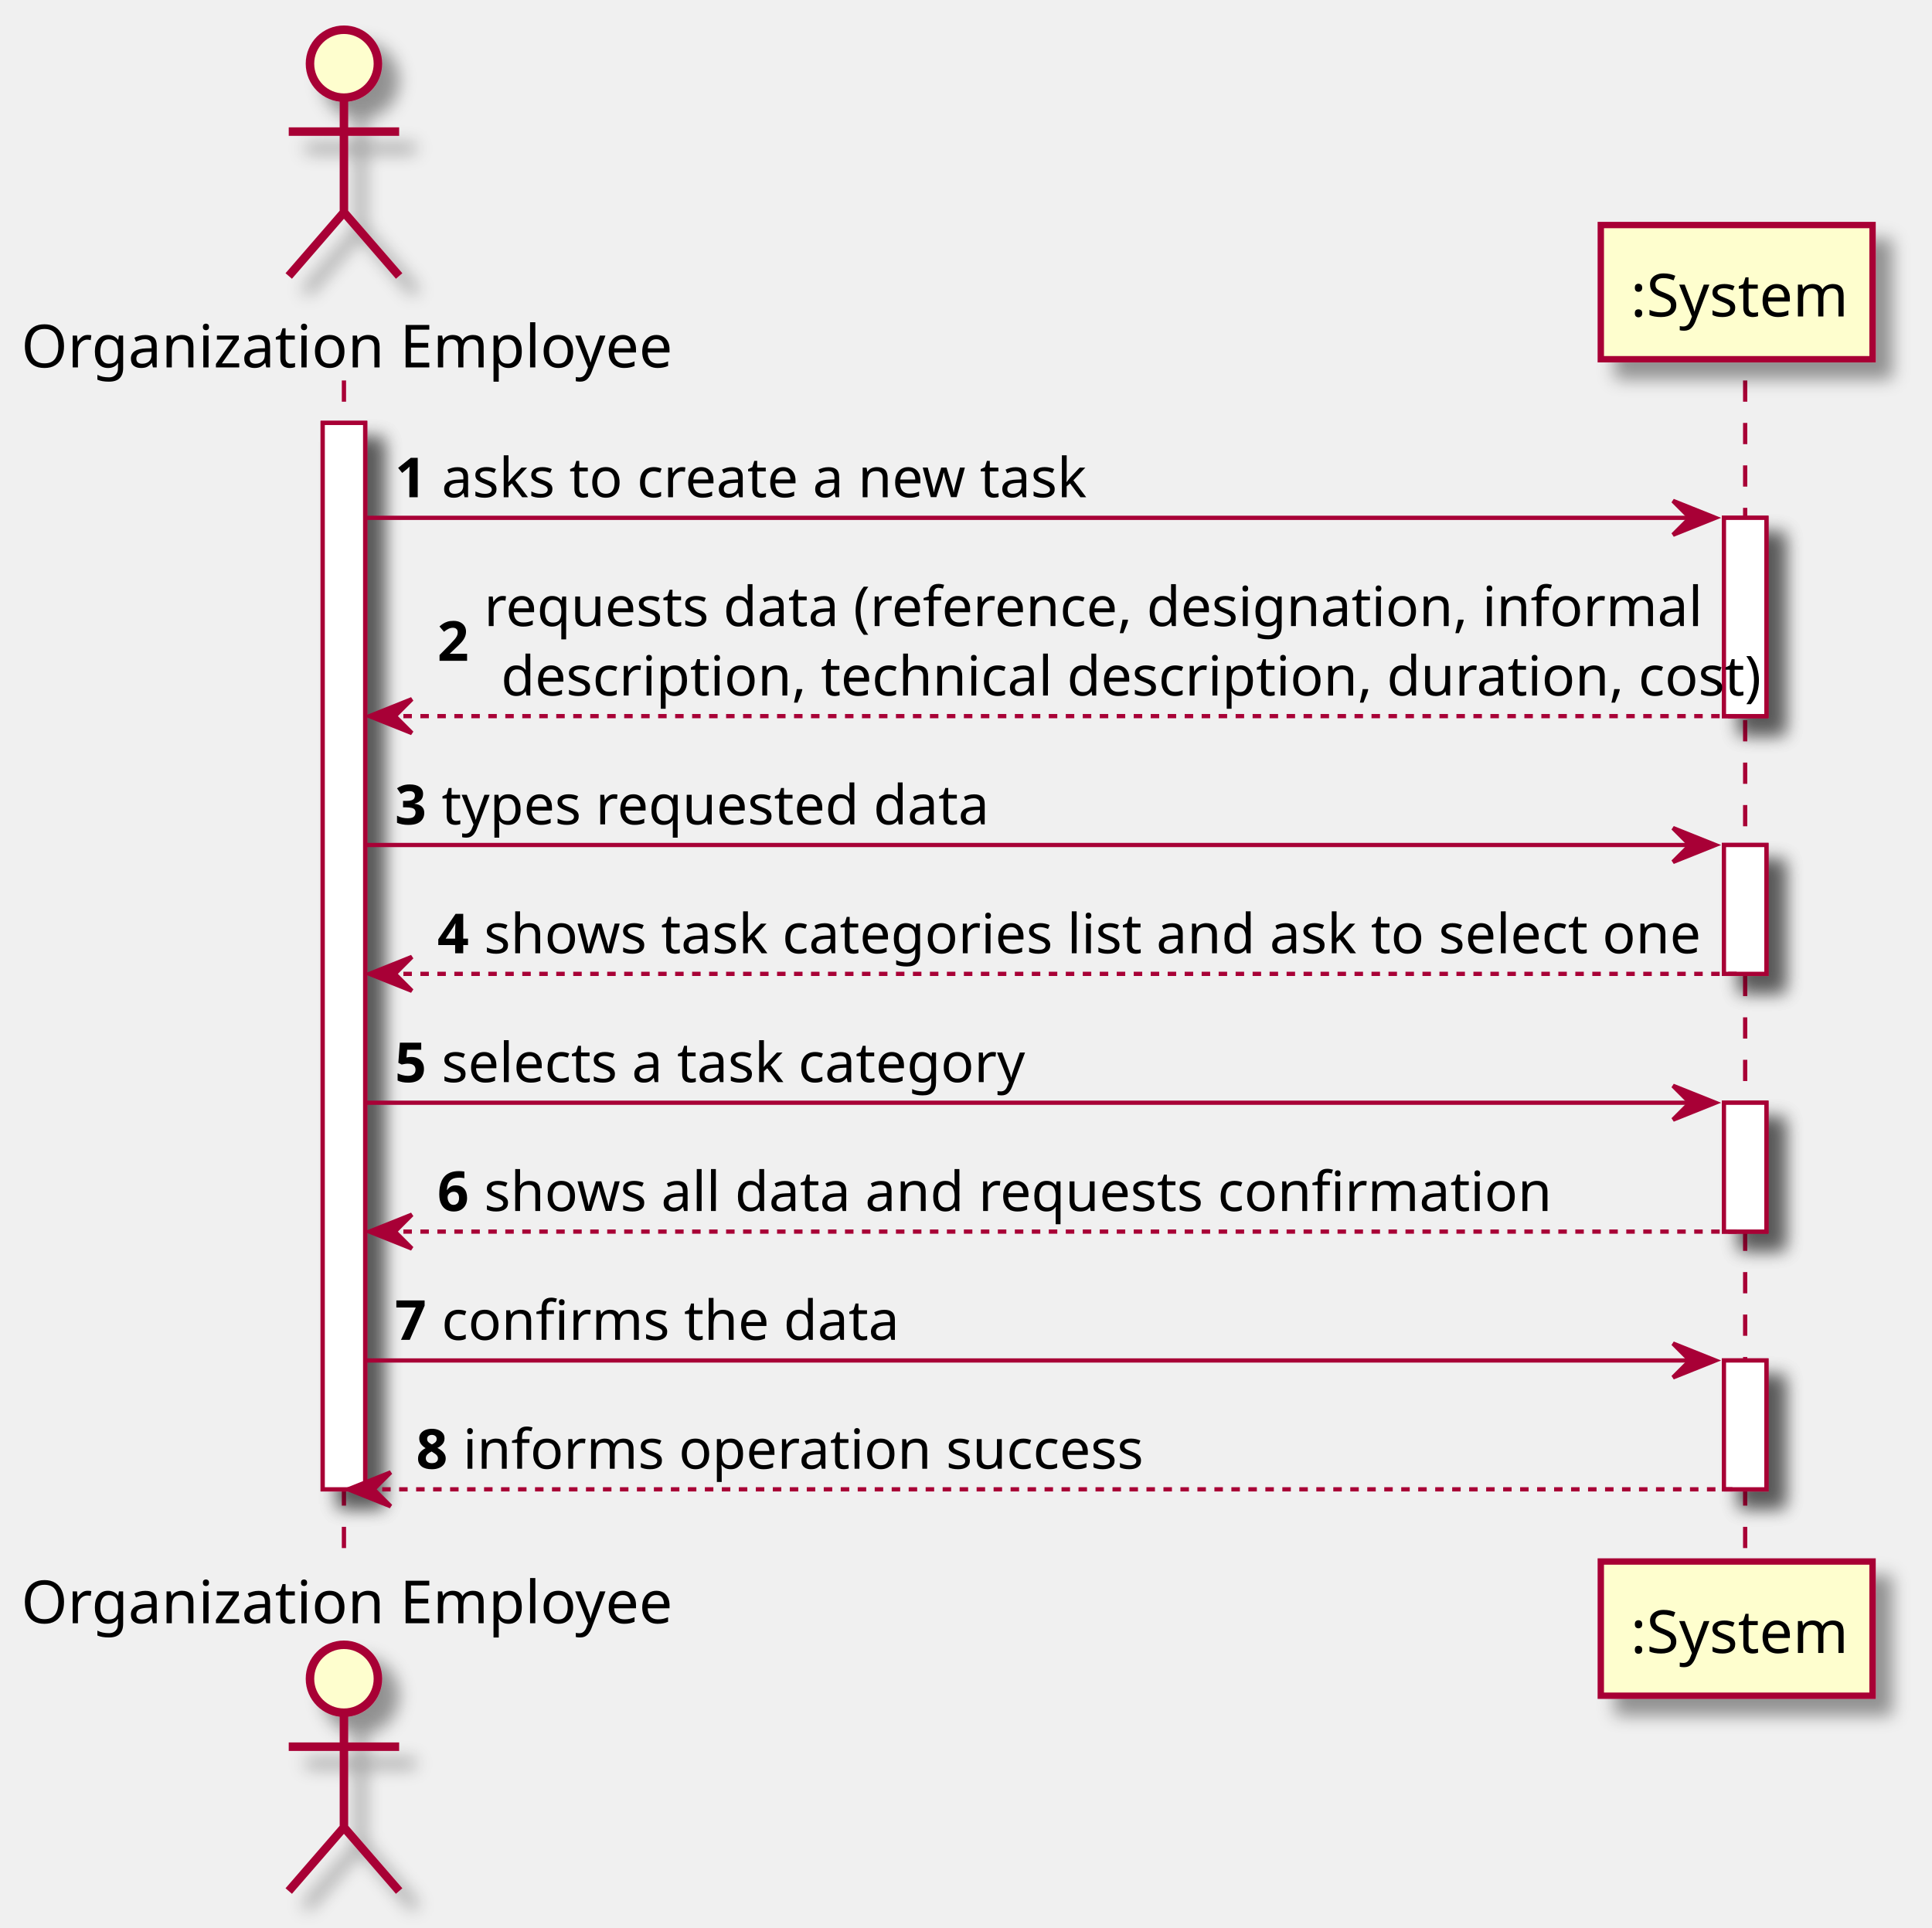
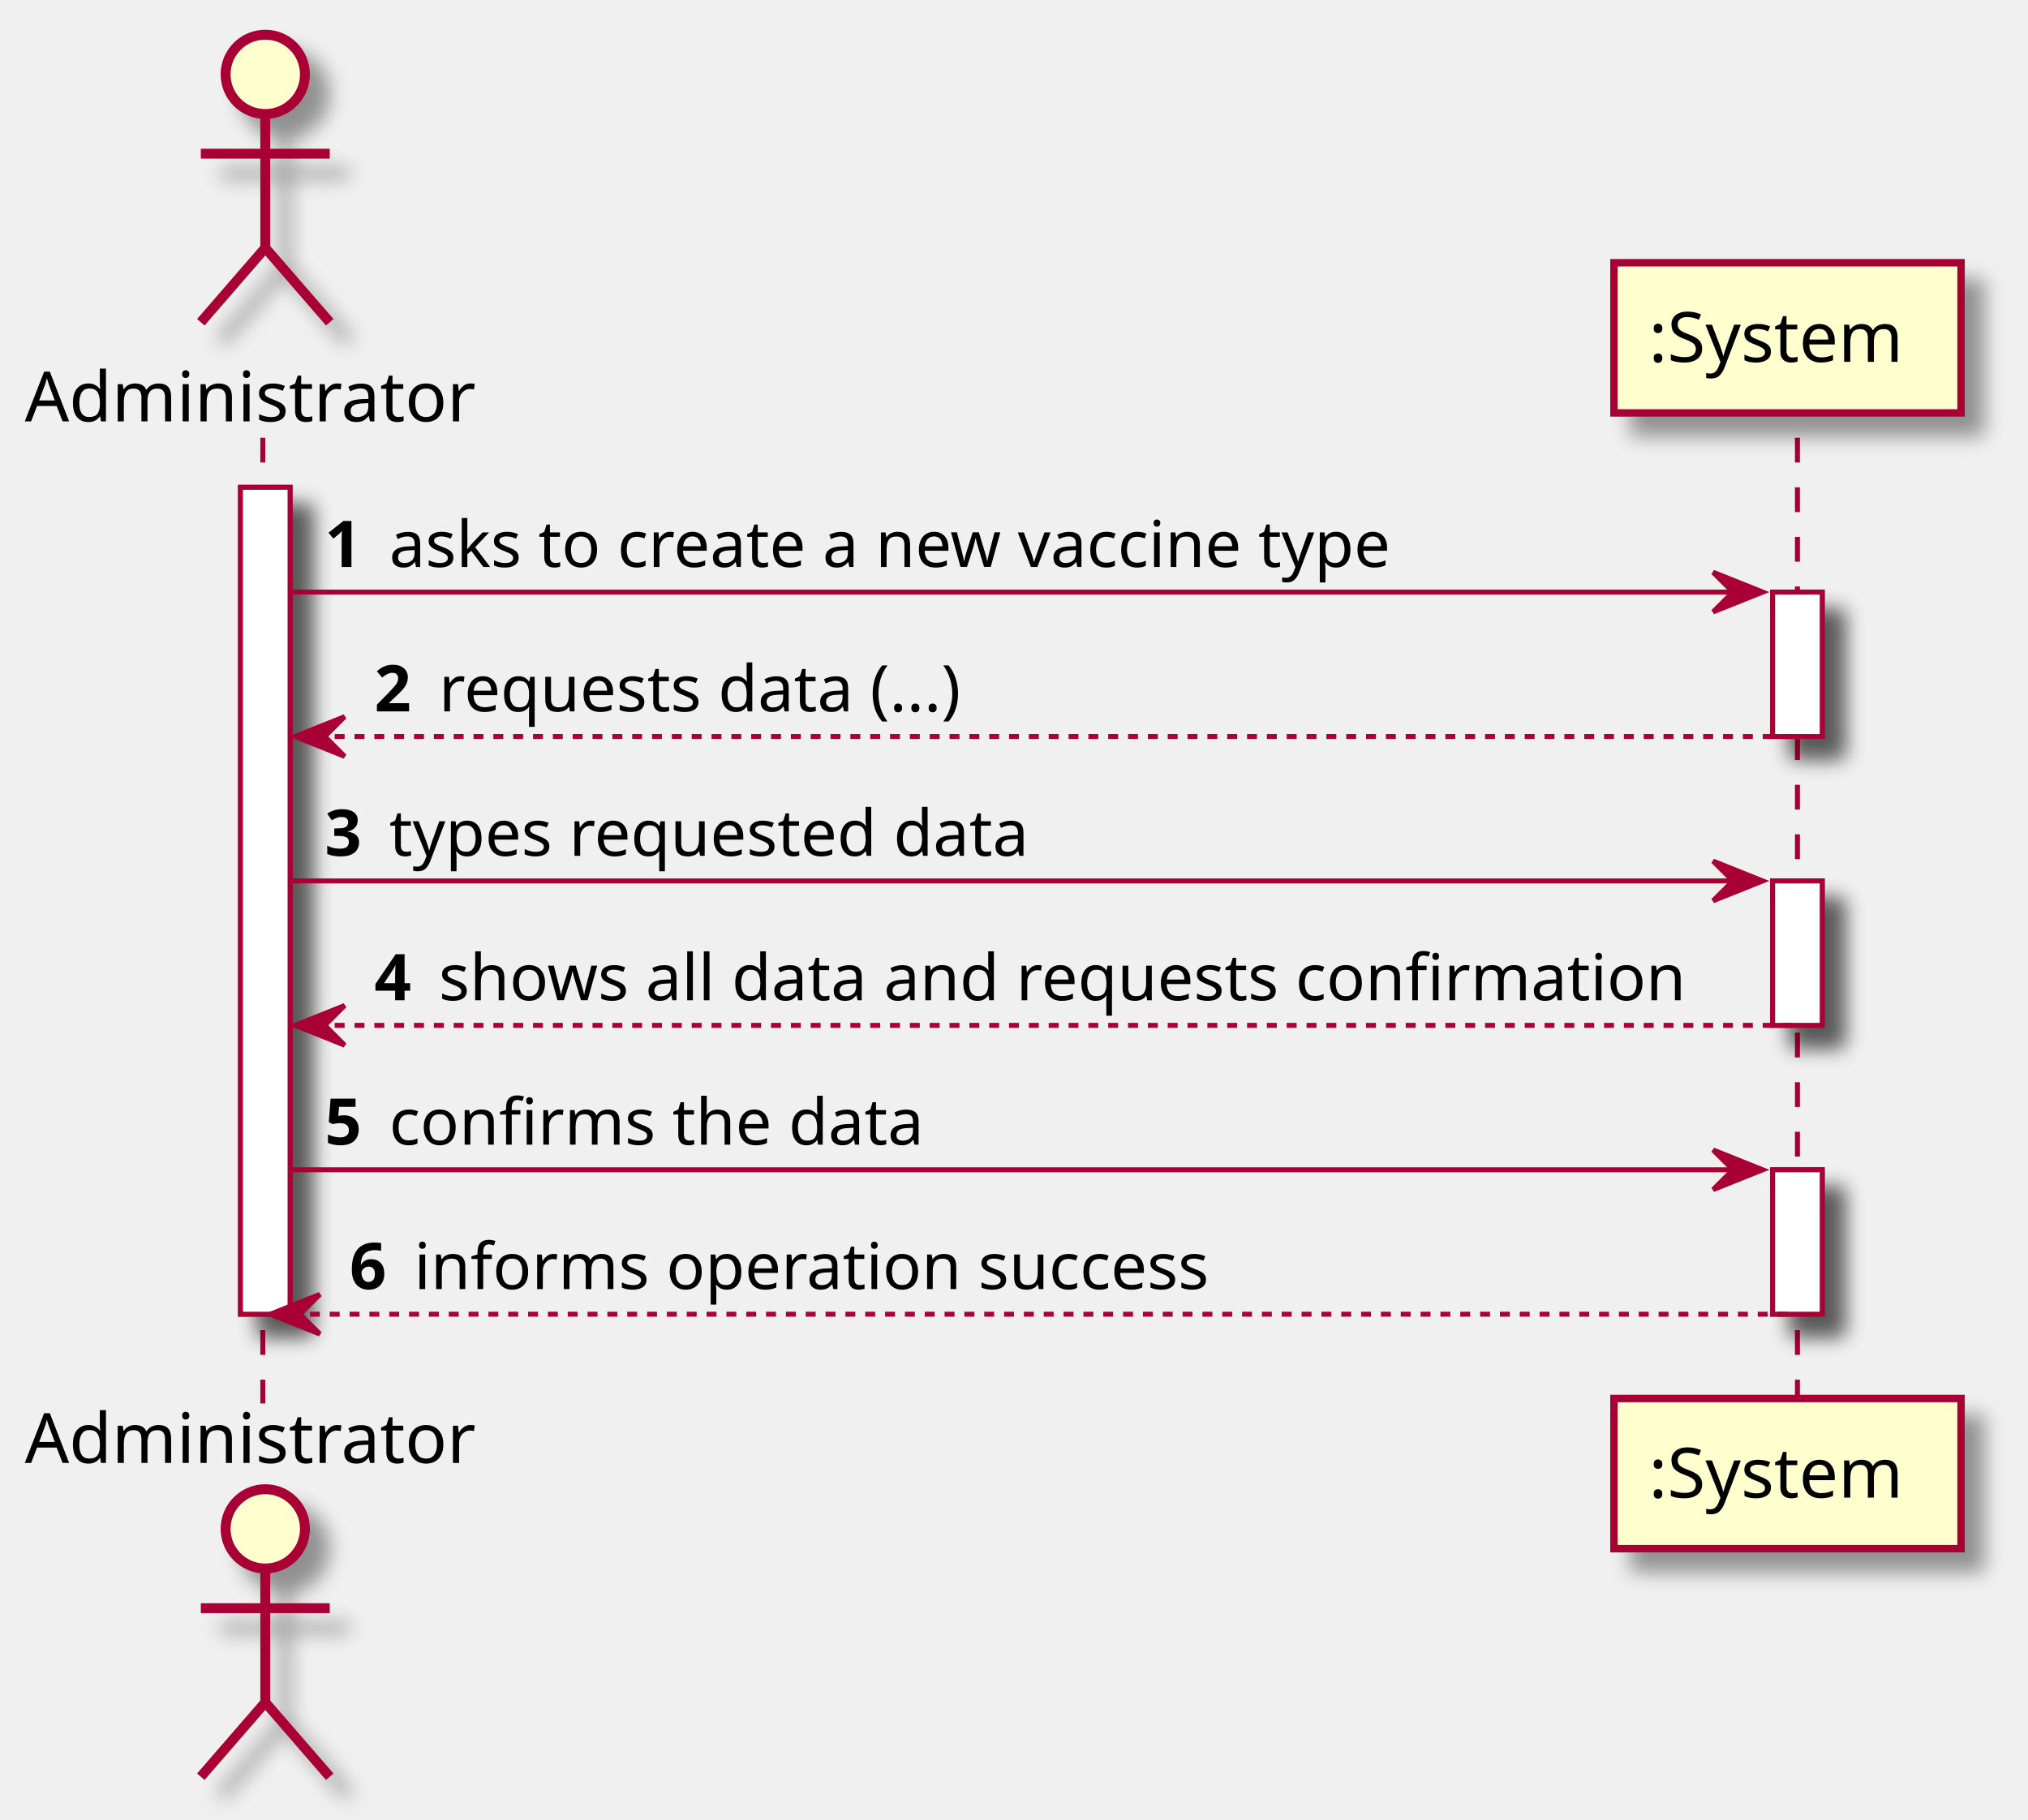
- <svg xmlns="http://www.w3.org/2000/svg" contentScriptType="application/ecmascript" contentStyleType="text/css" height="454px" preserveAspectRatio="none" style="width:455px;height:454px;background:#FFFFFF;" version="1.1" viewBox="0 0 455 454" width="455px" zoomAndPan="magnify">
+ <svg xmlns="http://www.w3.org/2000/svg" contentScriptType="application/ecmascript" contentStyleType="text/css" height="367px" preserveAspectRatio="none" style="width:409px;height:367px;background:#FFFFFF;" version="1.1" viewBox="0 0 409 367" width="409px" zoomAndPan="magnify">
  <defs>
-     <filter height="300%" id="f1247hksz2hac6" width="300%" x="-1" y="-1">
+     <filter height="300%" id="f9a5j005c1f8n" width="300%" x="-1" y="-1">
      <feGaussianBlur result="blurOut" stdDeviation="2.0" />
      <feColorMatrix in="blurOut" result="blurOut2" type="matrix" values="0 0 0 0 0 0 0 0 0 0 0 0 0 0 0 0 0 0 .4 0" />
      <feOffset dx="4.0" dy="4.0" in="blurOut2" result="blurOut3" />
      <feBlend in="SourceGraphic" in2="blurOut3" mode="normal" />
    </filter>
  </defs>
  <g>
-     <rect fill="#FFFFFF" filter="url(#f1247hksz2hac6)" height="251.164" style="stroke:#A80036;stroke-width:1.0;" width="10" x="76" y="99.609" />
-     <rect fill="#FFFFFF" filter="url(#f1247hksz2hac6)" height="46.703" style="stroke:#A80036;stroke-width:1.0;" width="10" x="406" y="121.961" />
-     <rect fill="#FFFFFF" filter="url(#f1247hksz2hac6)" height="30.352" style="stroke:#A80036;stroke-width:1.0;" width="10" x="406" y="199.016" />
-     <rect fill="#FFFFFF" filter="url(#f1247hksz2hac6)" height="30.352" style="stroke:#A80036;stroke-width:1.0;" width="10" x="406" y="259.719" />
-     <rect fill="#FFFFFF" filter="url(#f1247hksz2hac6)" height="30.352" style="stroke:#A80036;stroke-width:1.0;" width="10" x="406" y="320.422" />
-     <line style="stroke:#A80036;stroke-width:1.0;stroke-dasharray:5.0,5.0;" x1="81" x2="81" y1="89.609" y2="368.773" />
-     <line style="stroke:#A80036;stroke-width:1.0;stroke-dasharray:5.0,5.0;" x1="411" x2="411" y1="89.609" y2="368.773" />
-     <text fill="#000000" font-family="sans-serif" font-size="14" lengthAdjust="spacing" textLength="146" x="5" y="86.533">Organization Employee</text>
-     <ellipse cx="81" cy="15" fill="#FEFECE" filter="url(#f1247hksz2hac6)" rx="8" ry="8" style="stroke:#A80036;stroke-width:2.0;" />
-     <path d="M81,23 L81,50 M68,31 L94,31 M81,50 L68,65 M81,50 L94,65 " fill="none" filter="url(#f1247hksz2hac6)" style="stroke:#A80036;stroke-width:2.0;" />
-     <text fill="#000000" font-family="sans-serif" font-size="14" lengthAdjust="spacing" textLength="146" x="5" y="382.307">Organization Employee</text>
-     <ellipse cx="81" cy="395.383" fill="#FEFECE" filter="url(#f1247hksz2hac6)" rx="8" ry="8" style="stroke:#A80036;stroke-width:2.0;" />
-     <path d="M81,403.383 L81,430.383 M68,411.383 L94,411.383 M81,430.383 L68,445.383 M81,430.383 L94,445.383 " fill="none" filter="url(#f1247hksz2hac6)" style="stroke:#A80036;stroke-width:2.0;" />
-     <rect fill="#FEFECE" filter="url(#f1247hksz2hac6)" height="31.609" style="stroke:#A80036;stroke-width:1.5;" width="64" x="377" y="53" />
-     <text fill="#000000" font-family="sans-serif" font-size="14" lengthAdjust="spacing" textLength="50" x="384" y="74.533">:System</text>
-     <rect fill="#FEFECE" filter="url(#f1247hksz2hac6)" height="31.609" style="stroke:#A80036;stroke-width:1.5;" width="64" x="377" y="367.773" />
-     <text fill="#000000" font-family="sans-serif" font-size="14" lengthAdjust="spacing" textLength="50" x="384" y="389.307">:System</text>
-     <rect fill="#FFFFFF" filter="url(#f1247hksz2hac6)" height="251.164" style="stroke:#A80036;stroke-width:1.0;" width="10" x="76" y="99.609" />
-     <rect fill="#FFFFFF" filter="url(#f1247hksz2hac6)" height="46.703" style="stroke:#A80036;stroke-width:1.0;" width="10" x="406" y="121.961" />
-     <rect fill="#FFFFFF" filter="url(#f1247hksz2hac6)" height="30.352" style="stroke:#A80036;stroke-width:1.0;" width="10" x="406" y="199.016" />
-     <rect fill="#FFFFFF" filter="url(#f1247hksz2hac6)" height="30.352" style="stroke:#A80036;stroke-width:1.0;" width="10" x="406" y="259.719" />
-     <rect fill="#FFFFFF" filter="url(#f1247hksz2hac6)" height="30.352" style="stroke:#A80036;stroke-width:1.0;" width="10" x="406" y="320.422" />
-     <polygon fill="#A80036" points="394,117.961,404,121.961,394,125.961,398,121.961" style="stroke:#A80036;stroke-width:1.0;" />
-     <line style="stroke:#A80036;stroke-width:1.0;" x1="86" x2="400" y1="121.961" y2="121.961" />
-     <text fill="#000000" font-family="sans-serif" font-size="13" font-weight="bold" lengthAdjust="spacing" textLength="7" x="93" y="117.105">1</text>
-     <text fill="#000000" font-family="sans-serif" font-size="13" lengthAdjust="spacing" textLength="150" x="104" y="117.105">asks to create a new task</text>
-     <polygon fill="#A80036" points="97,164.664,87,168.664,97,172.664,93,168.664" style="stroke:#A80036;stroke-width:1.0;" />
-     <line style="stroke:#A80036;stroke-width:1.0;stroke-dasharray:2.0,2.0;" x1="91" x2="410" y1="168.664" y2="168.664" />
-     <text fill="#000000" font-family="sans-serif" font-size="13" font-weight="bold" lengthAdjust="spacing" textLength="7" x="103" y="155.632">2</text>
-     <text fill="#000000" font-family="sans-serif" font-size="13" lengthAdjust="spacing" textLength="271" x="114" y="147.456">requests data (reference, designation,  informal</text>
-     <text fill="#000000" font-family="sans-serif" font-size="13" lengthAdjust="spacing" textLength="281" x="118" y="163.808">description, technical description, duration, cost)</text>
-     <polygon fill="#A80036" points="394,195.016,404,199.016,394,203.016,398,199.016" style="stroke:#A80036;stroke-width:1.0;" />
-     <line style="stroke:#A80036;stroke-width:1.0;" x1="86" x2="400" y1="199.016" y2="199.016" />
-     <text fill="#000000" font-family="sans-serif" font-size="13" font-weight="bold" lengthAdjust="spacing" textLength="7" x="93" y="194.159">3</text>
-     <text fill="#000000" font-family="sans-serif" font-size="13" lengthAdjust="spacing" textLength="122" x="104" y="194.159">types requested data</text>
-     <polygon fill="#A80036" points="97,225.367,87,229.367,97,233.367,93,229.367" style="stroke:#A80036;stroke-width:1.0;" />
-     <line style="stroke:#A80036;stroke-width:1.0;stroke-dasharray:2.0,2.0;" x1="91" x2="410" y1="229.367" y2="229.367" />
-     <text fill="#000000" font-family="sans-serif" font-size="13" font-weight="bold" lengthAdjust="spacing" textLength="7" x="103" y="224.511">4</text>
-     <text fill="#000000" font-family="sans-serif" font-size="13" lengthAdjust="spacing" textLength="280" x="114" y="224.511">shows task categories list and ask to select one</text>
-     <polygon fill="#A80036" points="394,255.719,404,259.719,394,263.719,398,259.719" style="stroke:#A80036;stroke-width:1.0;" />
-     <line style="stroke:#A80036;stroke-width:1.0;" x1="86" x2="400" y1="259.719" y2="259.719" />
-     <text fill="#000000" font-family="sans-serif" font-size="13" font-weight="bold" lengthAdjust="spacing" textLength="7" x="93" y="254.862">5</text>
-     <text fill="#000000" font-family="sans-serif" font-size="13" lengthAdjust="spacing" textLength="136" x="104" y="254.862">selects a task category</text>
-     <polygon fill="#A80036" points="97,286.07,87,290.07,97,294.07,93,290.07" style="stroke:#A80036;stroke-width:1.0;" />
-     <line style="stroke:#A80036;stroke-width:1.0;stroke-dasharray:2.0,2.0;" x1="91" x2="410" y1="290.07" y2="290.07" />
-     <text fill="#000000" font-family="sans-serif" font-size="13" font-weight="bold" lengthAdjust="spacing" textLength="7" x="103" y="285.214">6</text>
-     <text fill="#000000" font-family="sans-serif" font-size="13" lengthAdjust="spacing" textLength="236" x="114" y="285.214">shows all data and requests confirmation</text>
-     <polygon fill="#A80036" points="394,316.422,404,320.422,394,324.422,398,320.422" style="stroke:#A80036;stroke-width:1.0;" />
-     <line style="stroke:#A80036;stroke-width:1.0;" x1="86" x2="400" y1="320.422" y2="320.422" />
-     <text fill="#000000" font-family="sans-serif" font-size="13" font-weight="bold" lengthAdjust="spacing" textLength="7" x="93" y="315.565">7</text>
-     <text fill="#000000" font-family="sans-serif" font-size="13" lengthAdjust="spacing" textLength="100" x="104" y="315.565">confirms the data</text>
-     <polygon fill="#A80036" points="92,346.773,82,350.773,92,354.773,88,350.773" style="stroke:#A80036;stroke-width:1.0;" />
-     <line style="stroke:#A80036;stroke-width:1.0;stroke-dasharray:2.0,2.0;" x1="86" x2="410" y1="350.773" y2="350.773" />
-     <text fill="#000000" font-family="sans-serif" font-size="13" font-weight="bold" lengthAdjust="spacing" textLength="7" x="98" y="345.917">8</text>
-     <text fill="#000000" font-family="sans-serif" font-size="13" lengthAdjust="spacing" textLength="152" x="109" y="345.917">informs operation success</text>
+     <rect fill="#FFFFFF" filter="url(#f9a5j005c1f8n)" height="166.797" style="stroke:#A80036;stroke-width:1.0;" width="10" x="48.5" y="98.297" />
+     <rect fill="#FFFFFF" filter="url(#f9a5j005c1f8n)" height="29.133" style="stroke:#A80036;stroke-width:1.0;" width="10" x="357.5" y="119.43" />
+     <rect fill="#FFFFFF" filter="url(#f9a5j005c1f8n)" height="29.133" style="stroke:#A80036;stroke-width:1.0;" width="10" x="357.5" y="177.695" />
+     <rect fill="#FFFFFF" filter="url(#f9a5j005c1f8n)" height="29.133" style="stroke:#A80036;stroke-width:1.0;" width="10" x="357.5" y="235.961" />
+     <line style="stroke:#A80036;stroke-width:1.0;stroke-dasharray:5.0,5.0;" x1="53" x2="53" y1="88.297" y2="283.094" />
+     <line style="stroke:#A80036;stroke-width:1.0;stroke-dasharray:5.0,5.0;" x1="362.5" x2="362.5" y1="88.297" y2="283.094" />
+     <text fill="#000000" font-family="sans-serif" font-size="14" lengthAdjust="spacing" textLength="91" x="5" y="84.995">Administrator</text>
+     <ellipse cx="53.5" cy="15" fill="#FEFECE" filter="url(#f9a5j005c1f8n)" rx="8" ry="8" style="stroke:#A80036;stroke-width:2.0;" />
+     <path d="M53.5,23 L53.5,50 M40.5,31 L66.5,31 M53.5,50 L40.5,65 M53.5,50 L66.5,65 " fill="none" filter="url(#f9a5j005c1f8n)" style="stroke:#A80036;stroke-width:2.0;" />
+     <text fill="#000000" font-family="sans-serif" font-size="14" lengthAdjust="spacing" textLength="91" x="5" y="295.089">Administrator</text>
+     <ellipse cx="53.5" cy="308.391" fill="#FEFECE" filter="url(#f9a5j005c1f8n)" rx="8" ry="8" style="stroke:#A80036;stroke-width:2.0;" />
+     <path d="M53.5,316.391 L53.5,343.391 M40.5,324.391 L66.5,324.391 M53.5,343.391 L40.5,358.391 M53.5,343.391 L66.5,358.391 " fill="none" filter="url(#f9a5j005c1f8n)" style="stroke:#A80036;stroke-width:2.0;" />
+     <rect fill="#FEFECE" filter="url(#f9a5j005c1f8n)" height="30.297" style="stroke:#A80036;stroke-width:1.5;" width="70" x="325.5" y="53" />
+     <text fill="#000000" font-family="sans-serif" font-size="14" lengthAdjust="spacing" textLength="56" x="332.5" y="72.995">:System</text>
+     <rect fill="#FEFECE" filter="url(#f9a5j005c1f8n)" height="30.297" style="stroke:#A80036;stroke-width:1.5;" width="70" x="325.5" y="282.094" />
+     <text fill="#000000" font-family="sans-serif" font-size="14" lengthAdjust="spacing" textLength="56" x="332.5" y="302.089">:System</text>
+     <rect fill="#FFFFFF" filter="url(#f9a5j005c1f8n)" height="166.797" style="stroke:#A80036;stroke-width:1.0;" width="10" x="48.5" y="98.297" />
+     <rect fill="#FFFFFF" filter="url(#f9a5j005c1f8n)" height="29.133" style="stroke:#A80036;stroke-width:1.0;" width="10" x="357.5" y="119.43" />
+     <rect fill="#FFFFFF" filter="url(#f9a5j005c1f8n)" height="29.133" style="stroke:#A80036;stroke-width:1.0;" width="10" x="357.5" y="177.695" />
+     <rect fill="#FFFFFF" filter="url(#f9a5j005c1f8n)" height="29.133" style="stroke:#A80036;stroke-width:1.0;" width="10" x="357.5" y="235.961" />
+     <polygon fill="#A80036" points="345.5,115.43,355.5,119.43,345.5,123.43,349.5,119.43" style="stroke:#A80036;stroke-width:1.0;" />
+     <line style="stroke:#A80036;stroke-width:1.0;" x1="58.5" x2="351.5" y1="119.43" y2="119.43" />
+     <text fill="#000000" font-family="sans-serif" font-size="13" font-weight="bold" lengthAdjust="spacing" textLength="9" x="65.5" y="114.364">1</text>
+     <text fill="#000000" font-family="sans-serif" font-size="13" lengthAdjust="spacing" textLength="216" x="78.5" y="114.364">asks to create a new vaccine type</text>
+     <polygon fill="#A80036" points="69.5,144.562,59.5,148.562,69.5,152.562,65.5,148.562" style="stroke:#A80036;stroke-width:1.0;" />
+     <line style="stroke:#A80036;stroke-width:1.0;stroke-dasharray:2.0,2.0;" x1="63.5" x2="361.5" y1="148.562" y2="148.562" />
+     <text fill="#000000" font-family="sans-serif" font-size="13" font-weight="bold" lengthAdjust="spacing" textLength="9" x="75.5" y="143.497">2</text>
+     <text fill="#000000" font-family="sans-serif" font-size="13" lengthAdjust="spacing" textLength="115" x="88.5" y="143.497">requests data (...)</text>
+     <polygon fill="#A80036" points="345.5,173.695,355.5,177.695,345.5,181.695,349.5,177.695" style="stroke:#A80036;stroke-width:1.0;" />
+     <line style="stroke:#A80036;stroke-width:1.0;" x1="58.5" x2="351.5" y1="177.695" y2="177.695" />
+     <text fill="#000000" font-family="sans-serif" font-size="13" font-weight="bold" lengthAdjust="spacing" textLength="9" x="65.5" y="172.629">3</text>
+     <text fill="#000000" font-family="sans-serif" font-size="13" lengthAdjust="spacing" textLength="137" x="78.5" y="172.629">types requested data</text>
+     <polygon fill="#A80036" points="69.5,202.828,59.5,206.828,69.5,210.828,65.5,206.828" style="stroke:#A80036;stroke-width:1.0;" />
+     <line style="stroke:#A80036;stroke-width:1.0;stroke-dasharray:2.0,2.0;" x1="63.5" x2="361.5" y1="206.828" y2="206.828" />
+     <text fill="#000000" font-family="sans-serif" font-size="13" font-weight="bold" lengthAdjust="spacing" textLength="9" x="75.5" y="201.762">4</text>
+     <text fill="#000000" font-family="sans-serif" font-size="13" lengthAdjust="spacing" textLength="262" x="88.5" y="201.762">shows all data and requests confirmation</text>
+     <polygon fill="#A80036" points="345.5,231.961,355.5,235.961,345.5,239.961,349.5,235.961" style="stroke:#A80036;stroke-width:1.0;" />
+     <line style="stroke:#A80036;stroke-width:1.0;" x1="58.5" x2="351.5" y1="235.961" y2="235.961" />
+     <text fill="#000000" font-family="sans-serif" font-size="13" font-weight="bold" lengthAdjust="spacing" textLength="9" x="65.5" y="230.895">5</text>
+     <text fill="#000000" font-family="sans-serif" font-size="13" lengthAdjust="spacing" textLength="113" x="78.5" y="230.895">confirms the data</text>
+     <polygon fill="#A80036" points="64.5,261.094,54.5,265.094,64.5,269.094,60.5,265.094" style="stroke:#A80036;stroke-width:1.0;" />
+     <line style="stroke:#A80036;stroke-width:1.0;stroke-dasharray:2.0,2.0;" x1="58.5" x2="361.5" y1="265.094" y2="265.094" />
+     <text fill="#000000" font-family="sans-serif" font-size="13" font-weight="bold" lengthAdjust="spacing" textLength="9" x="70.5" y="260.028">6</text>
+     <text fill="#000000" font-family="sans-serif" font-size="13" lengthAdjust="spacing" textLength="168" x="83.5" y="260.028">informs operation success</text>
  </g>
</svg>
